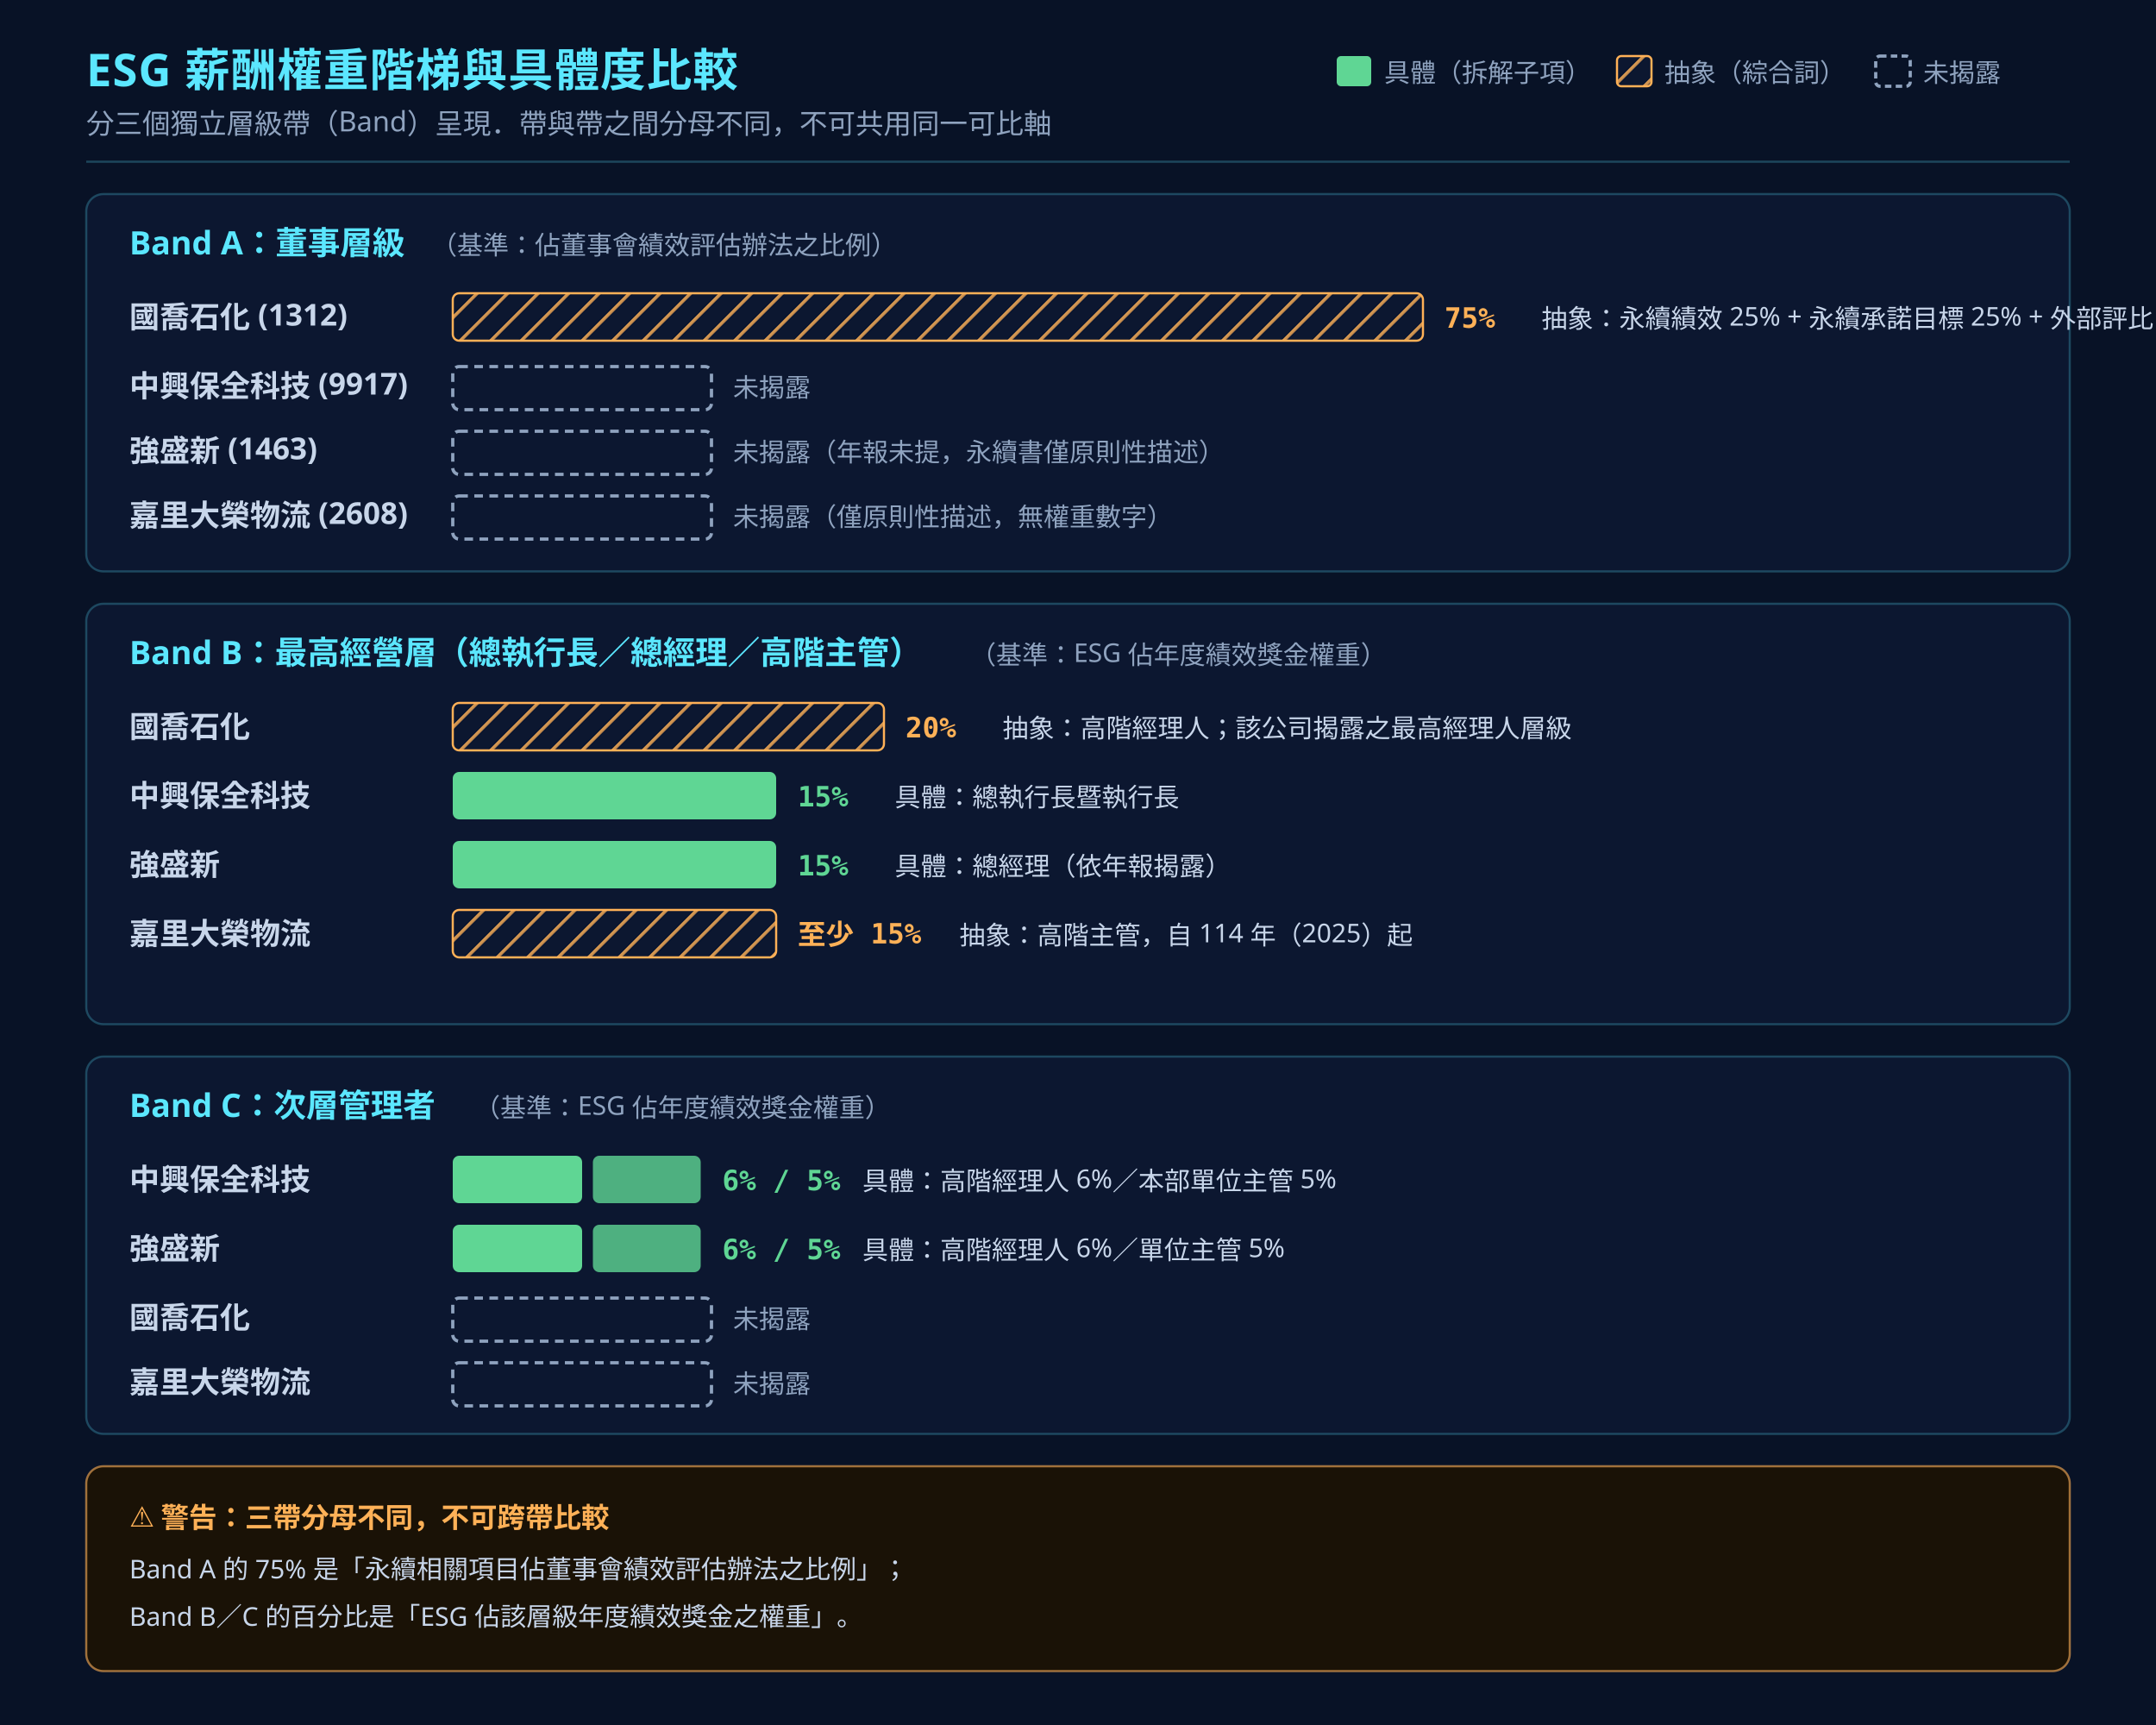
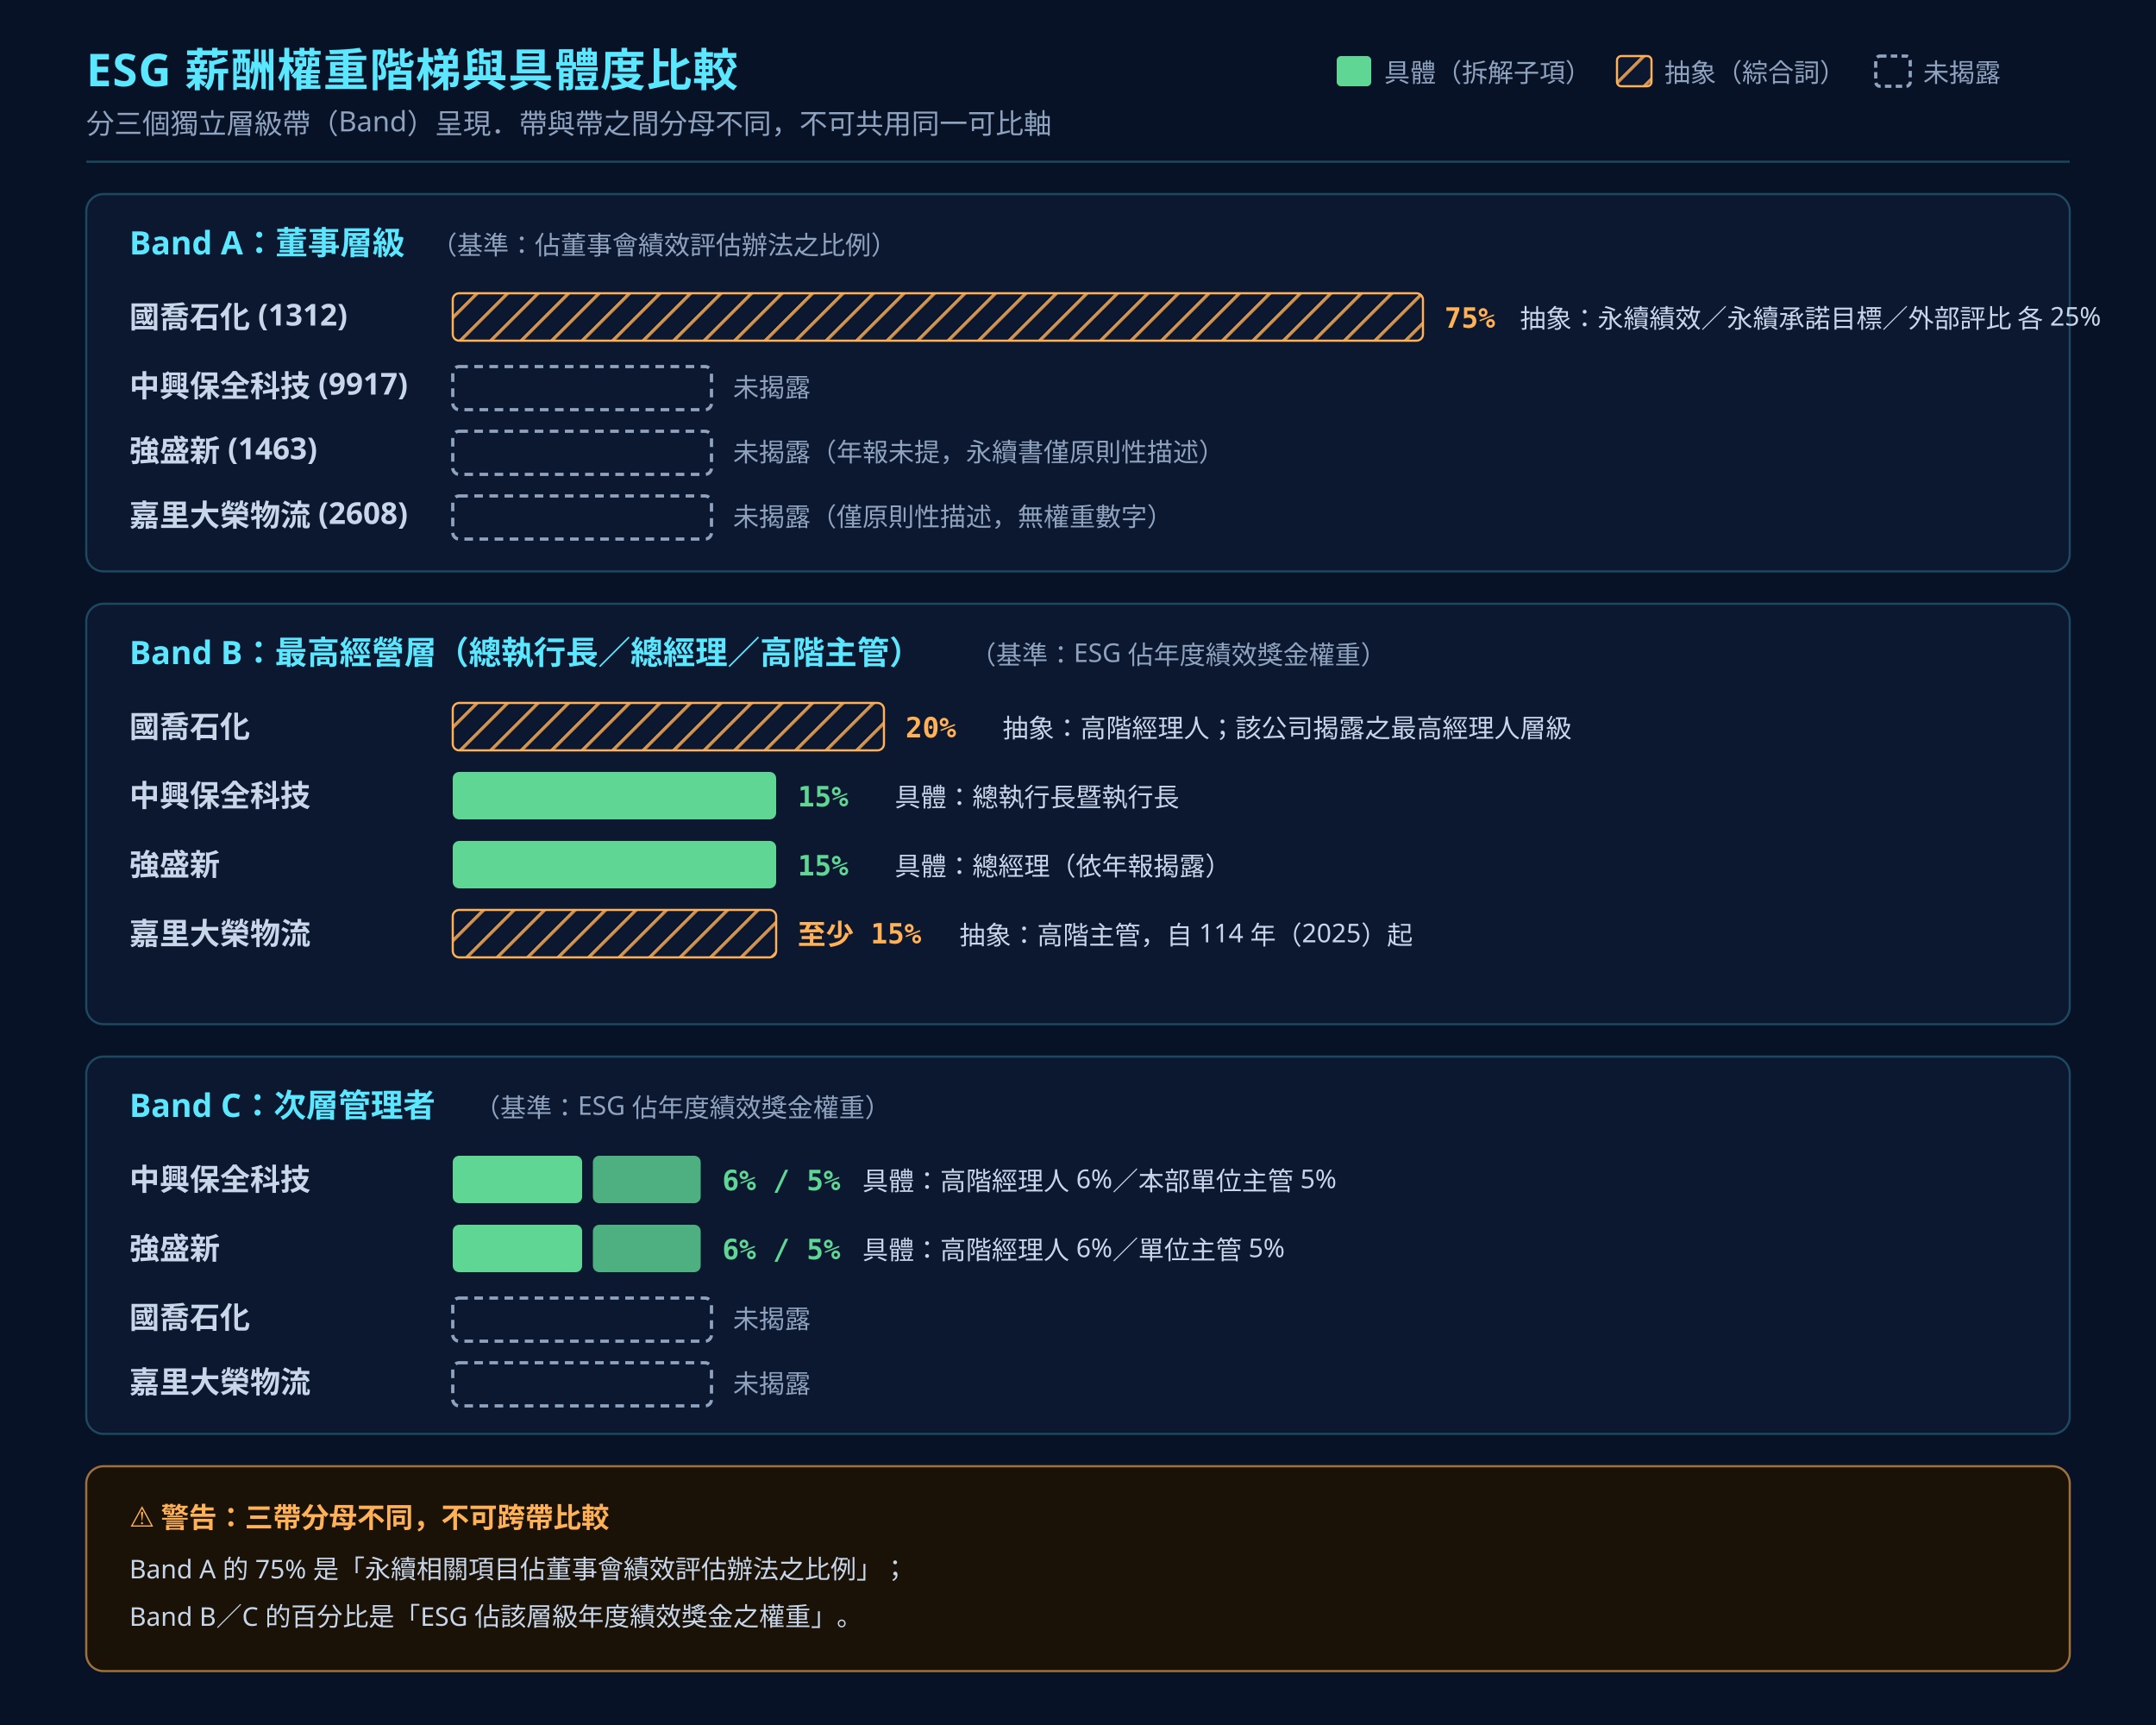
<svg xmlns="http://www.w3.org/2000/svg" viewBox="0 0 1000 800" role="img" aria-labelledby="wlTitle wlDesc">
  <defs>
    <style>
      .f  { font-family: "IBM Plex Sans","Huninn","PingFang TC","Noto Sans TC","Microsoft JhengHei",sans-serif; }
      .mono { font-family: "IBM Plex Mono",monospace,"IBM Plex Sans",sans-serif; }
      .h  { font-size: 21px; fill: #5be7ff; font-weight: bold; letter-spacing: .02em; }
      .sub { font-size: 13px; fill: #8fa3bf; }
      .btitle { font-size: 15px; fill: #5be7ff; font-weight: bold; }
      .bsub { font-size: 12px; fill: #8fa3bf; }
      .cname { font-size: 14px; fill: #c8d6ea; font-weight: bold; }
      .lbl { font-size: 12px; fill: #c8d6ea; }
      .val-conc { font-size: 13px; fill: #5fd694; font-weight: bold; }
      .val-abst { font-size: 13px; fill: #ffb157; font-weight: bold; }
      .val-none { font-size: 12px; fill: #8fa3bf; }
      .warn-title { font-size: 13px; fill: #ffb157; font-weight: bold; }
      .warn-txt { font-size: 12px; fill: #c8d6ea; }
      .lgd { font-size: 12px; fill: #8fa3bf; }
    </style>
    <pattern id="hatch-amber" width="10" height="10" patternUnits="userSpaceOnUse" patternTransform="rotate(45)">
      <rect width="10" height="10" fill="#0c1730" />
      <line x1="0" y1="0" x2="0" y2="10" stroke="#ffb157" stroke-width="3" opacity="0.8" />
    </pattern>
  </defs>
  <rect width="1000" height="800" fill="#081226" />
  <text class="f h" x="40" y="40">ESG 薪酬權重階梯與具體度比較</text>
  <text class="f sub" x="40" y="62">分三個獨立層級帶（Band）呈現．帶與帶之間分母不同，不可共用同一可比軸</text>
  <g transform="translate(620, 26)">
    <rect x="0" y="0" width="16" height="14" rx="2" fill="#5fd694" />
    <text class="f lgd" x="22" y="12">具體（拆解子項）</text>
    <rect x="130" y="0" width="16" height="14" rx="2" fill="url(#hatch-amber)" stroke="#ffb157" stroke-width="1" />
    <text class="f lgd" x="152" y="12">抽象（綜合詞）</text>
    <rect x="250" y="0" width="16" height="14" rx="2" fill="none" stroke="#8fa3bf" stroke-width="1.5" stroke-dasharray="3 2" />
    <text class="f lgd" x="272" y="12">未揭露</text>
  </g>
  <line x1="40" y1="75" x2="960" y2="75" stroke="#5be7ff" stroke-opacity=".25" />
  <g transform="translate(40, 90)">
    <rect width="920" height="175" rx="8" fill="#0c1730" stroke="#5be7ff" stroke-opacity=".25" />
    <text class="f btitle" x="20" y="28">Band A：董事層級</text>
    <text class="f bsub" x="160" y="28">（基準：佔董事會績效評估辦法之比例）</text>
    <text class="f cname" x="20" y="62">國喬石化 (1312)</text>
    <rect x="170" y="46" width="450" height="22" rx="3" fill="url(#hatch-amber)" stroke="#ffb157" stroke-width="1" />
    <text class="f mono val-abst" x="630" y="62">75%</text>
-     <text class="f lbl" x="675" y="62">抽象：永續績效 25% + 永續承諾目標 25% + 外部評比 25%</text>
+     <text class="f lbl" x="665" y="62">抽象：永續績效／永續承諾目標／外部評比 各 25%</text>
    <text class="f cname" x="20" y="94">中興保全科技 (9917)</text>
    <rect x="170" y="80" width="120" height="20" rx="3" fill="none" stroke="#8fa3bf" stroke-width="1.5" stroke-dasharray="4 3" />
    <text class="f val-none" x="300" y="94">未揭露</text>
    <text class="f cname" x="20" y="124">強盛新 (1463)</text>
    <rect x="170" y="110" width="120" height="20" rx="3" fill="none" stroke="#8fa3bf" stroke-width="1.5" stroke-dasharray="4 3" />
    <text class="f val-none" x="300" y="124">未揭露（年報未提，永續書僅原則性描述）</text>
    <text class="f cname" x="20" y="154">嘉里大榮物流 (2608)</text>
    <rect x="170" y="140" width="120" height="20" rx="3" fill="none" stroke="#8fa3bf" stroke-width="1.5" stroke-dasharray="4 3" />
    <text class="f val-none" x="300" y="154">未揭露（僅原則性描述，無權重數字）</text>
  </g>
  <g transform="translate(40, 280)">
    <rect width="920" height="195" rx="8" fill="#0c1730" stroke="#5be7ff" stroke-opacity=".25" />
    <text class="f btitle" x="20" y="28">Band B：最高經營層（總執行長／總經理／高階主管）</text>
    <text class="f bsub" x="410" y="28">（基準：ESG 佔年度績效獎金權重）</text>
    <text class="f cname" x="20" y="62">國喬石化</text>
    <rect x="170" y="46" width="200" height="22" rx="3" fill="url(#hatch-amber)" stroke="#ffb157" stroke-width="1" />
    <text class="f mono val-abst" x="380" y="62">20%</text>
    <text class="f lbl" x="425" y="62">抽象：高階經理人；該公司揭露之最高經理人層級</text>
    <text class="f cname" x="20" y="94">中興保全科技</text>
    <rect x="170" y="78" width="150" height="22" rx="3" fill="#5fd694" />
    <text class="f mono val-conc" x="330" y="94">15%</text>
    <text class="f lbl" x="375" y="94">具體：總執行長暨執行長</text>
    <text class="f cname" x="20" y="126">強盛新</text>
    <rect x="170" y="110" width="150" height="22" rx="3" fill="#5fd694" />
    <text class="f mono val-conc" x="330" y="126">15%</text>
    <text class="f lbl" x="375" y="126">具體：總經理（依年報揭露）</text>
    <text class="f cname" x="20" y="158">嘉里大榮物流</text>
    <rect x="170" y="142" width="150" height="22" rx="3" fill="url(#hatch-amber)" stroke="#ffb157" stroke-width="1" />
    <text class="f mono val-abst" x="330" y="158">至少 15%</text>
    <text class="f lbl" x="405" y="158">抽象：高階主管，自 114 年（2025）起</text>
  </g>
  <g transform="translate(40, 490)">
    <rect width="920" height="175" rx="8" fill="#0c1730" stroke="#5be7ff" stroke-opacity=".25" />
    <text class="f btitle" x="20" y="28">Band C：次層管理者</text>
    <text class="f bsub" x="180" y="28">（基準：ESG 佔年度績效獎金權重）</text>
    <text class="f cname" x="20" y="62">中興保全科技</text>
    <rect x="170" y="46" width="60" height="22" rx="3" fill="#5fd694" />
    <rect x="235" y="46" width="50" height="22" rx="3" fill="#5fd694" opacity="0.8" />
    <text class="f mono val-conc" x="295" y="62">6% / 5%</text>
    <text class="f lbl" x="360" y="62">具體：高階經理人 6%／本部單位主管 5%</text>
    <text class="f cname" x="20" y="94">強盛新</text>
    <rect x="170" y="78" width="60" height="22" rx="3" fill="#5fd694" />
    <rect x="235" y="78" width="50" height="22" rx="3" fill="#5fd694" opacity="0.8" />
    <text class="f mono val-conc" x="295" y="94">6% / 5%</text>
    <text class="f lbl" x="360" y="94">具體：高階經理人 6%／單位主管 5%</text>
    <text class="f cname" x="20" y="126">國喬石化</text>
    <rect x="170" y="112" width="120" height="20" rx="3" fill="none" stroke="#8fa3bf" stroke-width="1.5" stroke-dasharray="4 3" />
    <text class="f val-none" x="300" y="126">未揭露</text>
    <text class="f cname" x="20" y="156">嘉里大榮物流</text>
    <rect x="170" y="142" width="120" height="20" rx="3" fill="none" stroke="#8fa3bf" stroke-width="1.5" stroke-dasharray="4 3" />
    <text class="f val-none" x="300" y="156">未揭露</text>
  </g>
  <g transform="translate(40, 680)">
    <rect width="920" height="95" rx="8" fill="#1a1206" stroke="#ffb157" stroke-opacity=".6" />
    <text class="f warn-title" x="20" y="28">⚠️ 警告：三帶分母不同，不可跨帶比較</text>
    <text class="f warn-txt" x="20" y="52">Band A 的 75% 是「永續相關項目佔董事會績效評估辦法之比例」；</text>
    <text class="f warn-txt" x="20" y="74">Band B／C 的百分比是「ESG 佔該層級年度績效獎金之權重」。</text>
  </g>
</svg>
